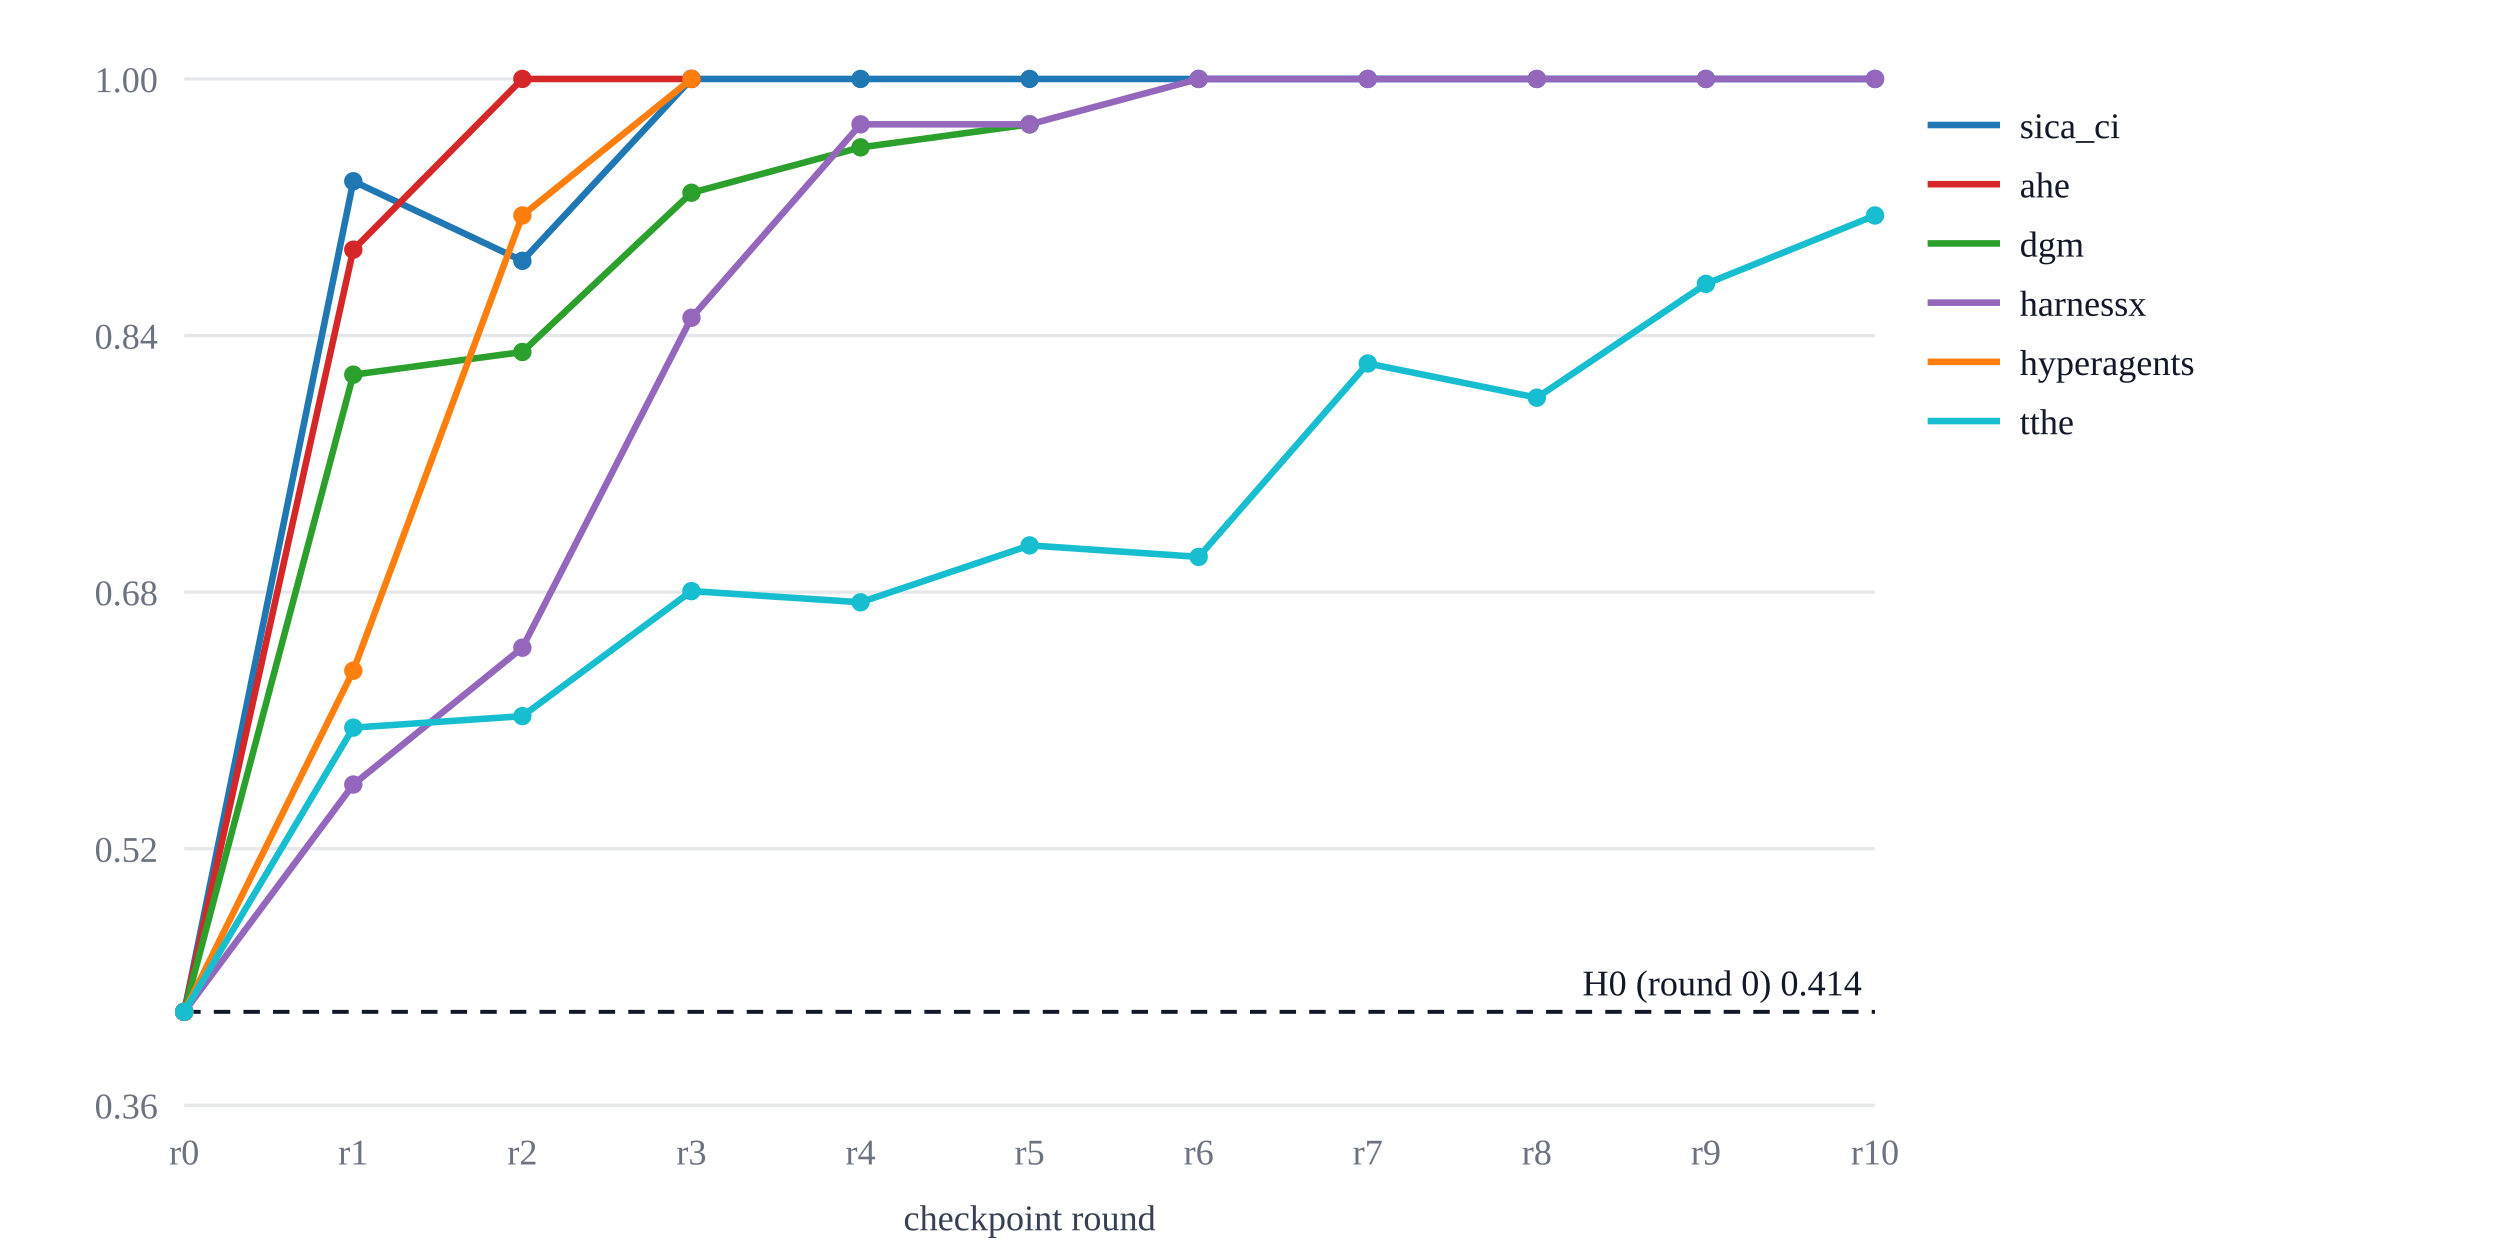
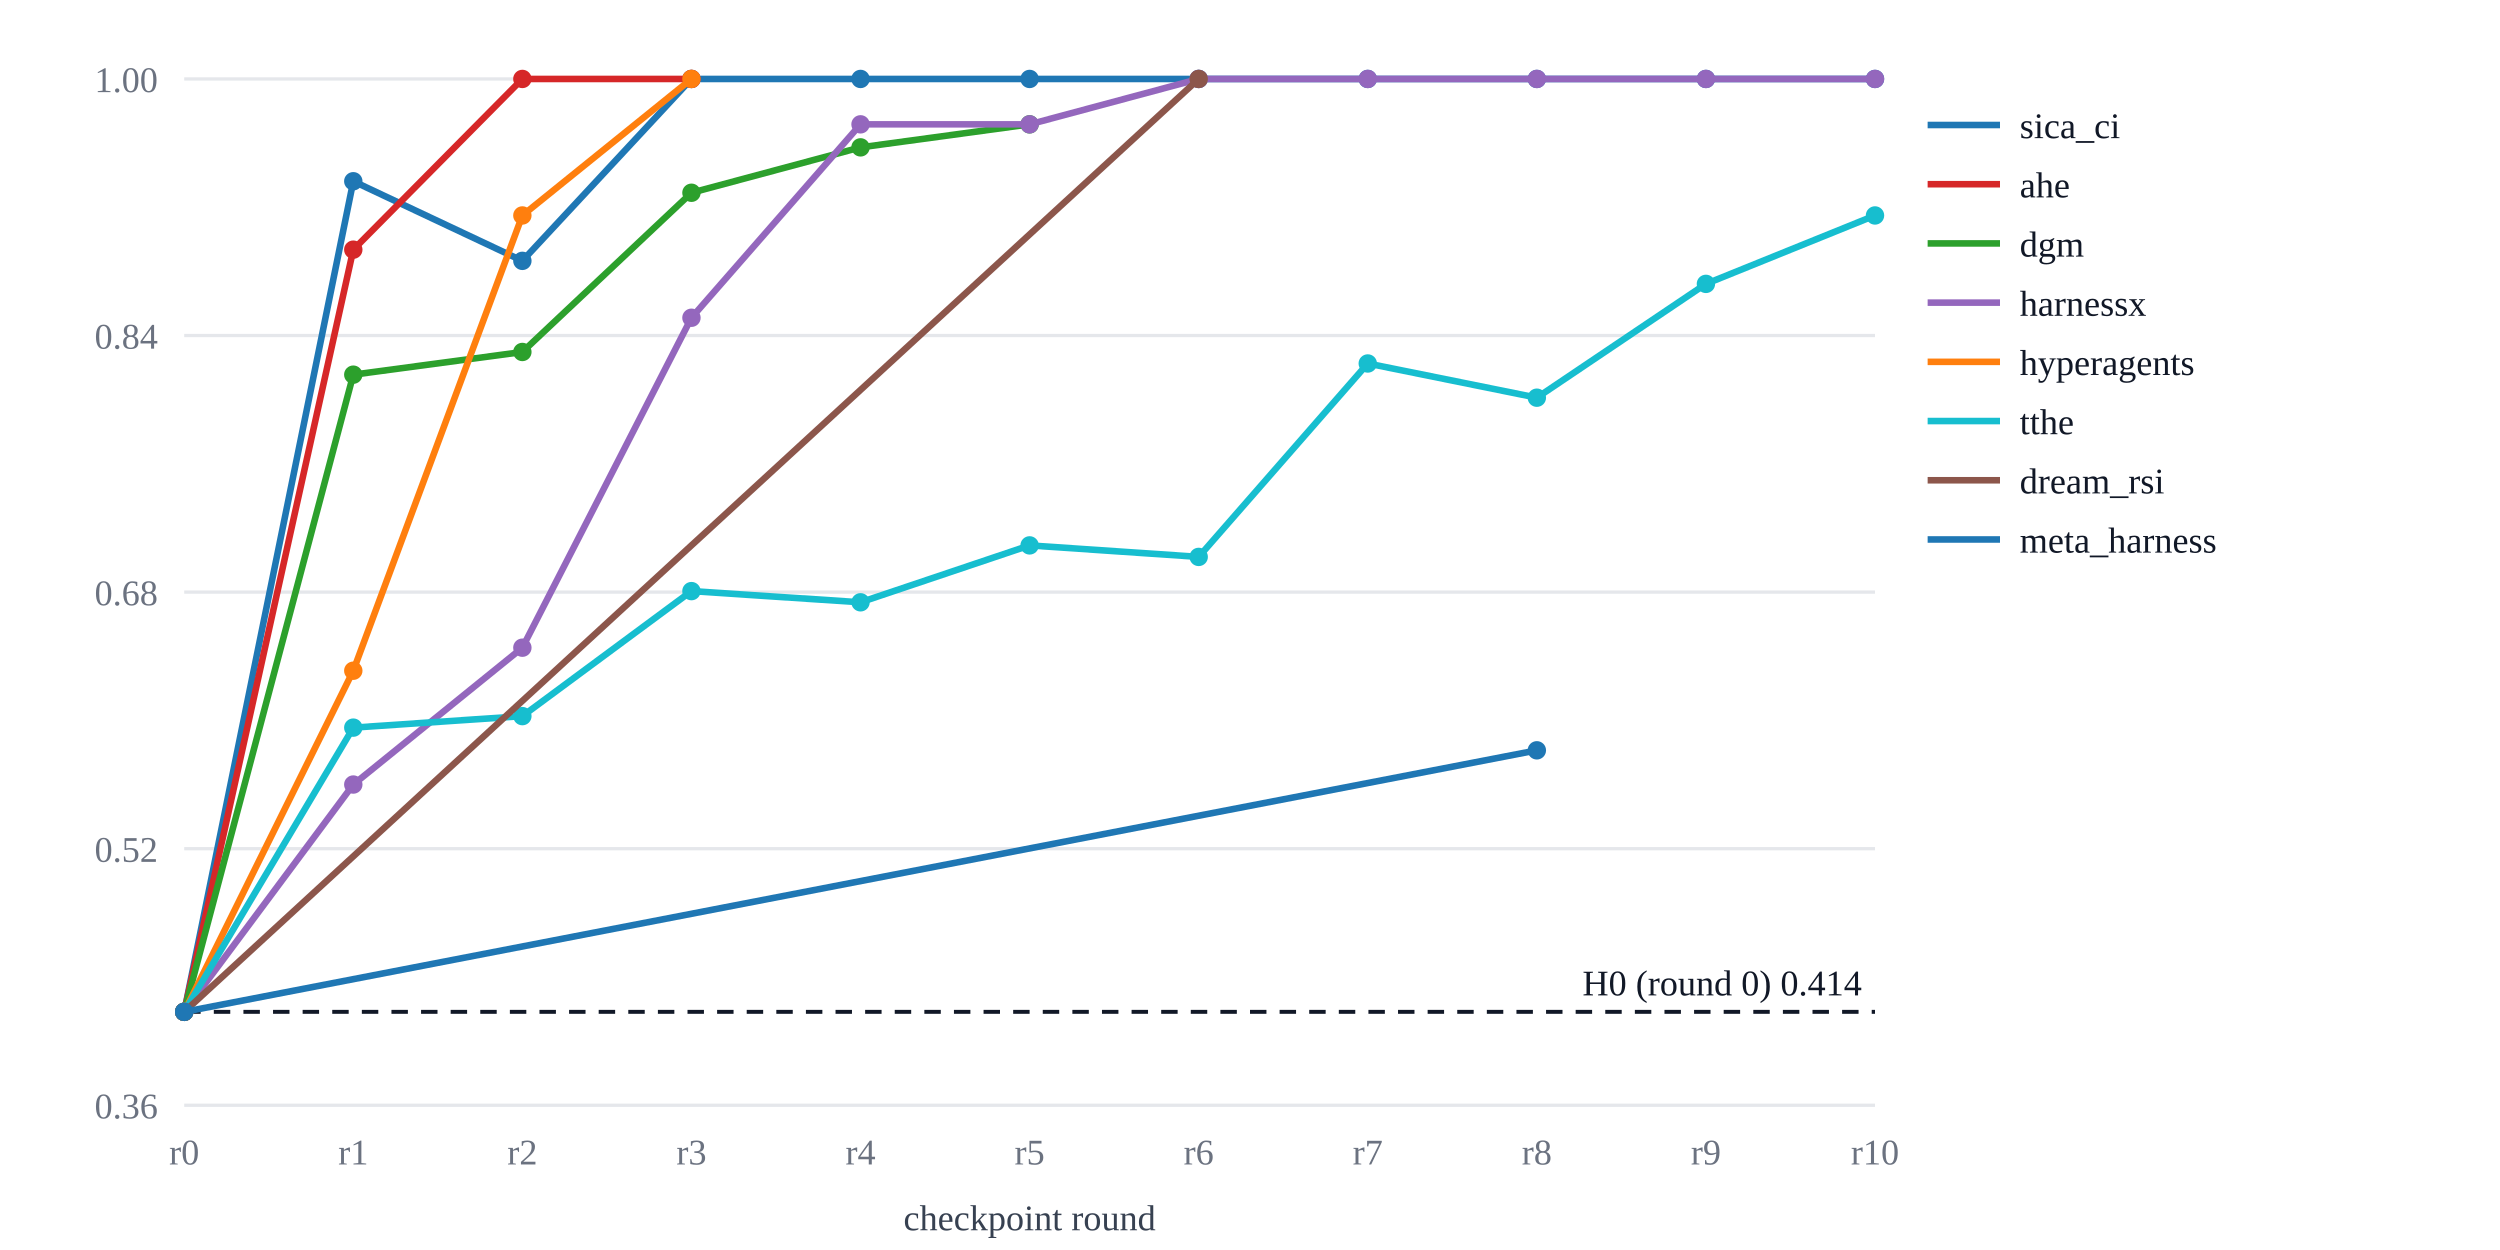
<svg xmlns="http://www.w3.org/2000/svg" width="760" height="380" viewBox="0 0 760 380" role="img" aria-label="Score by checkpoint round on valid_seen">
  <rect width="760" height="380" fill="#ffffff" />
  <line x1="56" y1="336.0" x2="570" y2="336.0" stroke="#e5e7eb" stroke-width="1" />
  <text x="48" y="340.0" font-size="11" fill="#6b7280" text-anchor="end">0.36</text>
  <line x1="56" y1="258.0" x2="570" y2="258.0" stroke="#e5e7eb" stroke-width="1" />
  <text x="48" y="262.0" font-size="11" fill="#6b7280" text-anchor="end">0.52</text>
  <line x1="56" y1="180.0" x2="570" y2="180.0" stroke="#e5e7eb" stroke-width="1" />
  <text x="48" y="184.0" font-size="11" fill="#6b7280" text-anchor="end">0.68</text>
  <line x1="56" y1="102.0" x2="570" y2="102.0" stroke="#e5e7eb" stroke-width="1" />
  <text x="48" y="106.0" font-size="11" fill="#6b7280" text-anchor="end">0.84</text>
  <line x1="56" y1="24.0" x2="570" y2="24.0" stroke="#e5e7eb" stroke-width="1" />
  <text x="48" y="28.0" font-size="11" fill="#6b7280" text-anchor="end">1.00</text>
  <text x="56.0" y="354" font-size="11" fill="#6b7280" text-anchor="middle">r0</text>
  <text x="107.4" y="354" font-size="11" fill="#6b7280" text-anchor="middle">r1</text>
  <text x="158.8" y="354" font-size="11" fill="#6b7280" text-anchor="middle">r2</text>
  <text x="210.2" y="354" font-size="11" fill="#6b7280" text-anchor="middle">r3</text>
  <text x="261.6" y="354" font-size="11" fill="#6b7280" text-anchor="middle">r4</text>
  <text x="313.0" y="354" font-size="11" fill="#6b7280" text-anchor="middle">r5</text>
  <text x="364.4" y="354" font-size="11" fill="#6b7280" text-anchor="middle">r6</text>
  <text x="415.8" y="354" font-size="11" fill="#6b7280" text-anchor="middle">r7</text>
  <text x="467.2" y="354" font-size="11" fill="#6b7280" text-anchor="middle">r8</text>
  <text x="518.6" y="354" font-size="11" fill="#6b7280" text-anchor="middle">r9</text>
  <text x="570.0" y="354" font-size="11" fill="#6b7280" text-anchor="middle">r10</text>
  <line x1="56" y1="307.6" x2="570" y2="307.6" stroke="#111827" stroke-width="1.2" stroke-dasharray="5 4" />
  <text x="566" y="302.6" font-size="11" fill="#111827" text-anchor="end">H0 (round 0) 0.414</text>
  <g data-method-line="sica_ci">
    <path d="M56.0,307.6 L107.4,55.1 L158.8,79.3 L210.2,24.0 L261.6,24.0 L313.0,24.0 L364.4,24.0 L415.8,24.0 L467.2,24.0 L518.6,24.0 L570.0,24.0" fill="none" stroke="#1f77b4" stroke-width="2" />
    <circle cx="56.0" cy="307.6" r="2.8" fill="#1f77b4" />
    <circle cx="107.4" cy="55.1" r="2.8" fill="#1f77b4" />
    <circle cx="158.8" cy="79.3" r="2.8" fill="#1f77b4" />
    <circle cx="210.2" cy="24.0" r="2.8" fill="#1f77b4" />
    <circle cx="261.6" cy="24.0" r="2.8" fill="#1f77b4" />
    <circle cx="313.0" cy="24.0" r="2.8" fill="#1f77b4" />
    <circle cx="364.4" cy="24.0" r="2.8" fill="#1f77b4" />
    <circle cx="415.8" cy="24.0" r="2.8" fill="#1f77b4" />
    <circle cx="467.2" cy="24.0" r="2.8" fill="#1f77b4" />
    <circle cx="518.6" cy="24.0" r="2.8" fill="#1f77b4" />
    <circle cx="570.0" cy="24.0" r="2.8" fill="#1f77b4" />
    <line x1="586" y1="38" x2="608" y2="38" stroke="#1f77b4" stroke-width="2" />
    <text x="614" y="42" font-size="11" fill="#111827">sica_ci</text>
  </g>
  <g data-method-line="ahe">
    <path d="M56.0,307.6 L107.4,75.9 L158.8,24.0 L210.2,24.0" fill="none" stroke="#d62728" stroke-width="2" />
    <circle cx="56.0" cy="307.6" r="2.8" fill="#d62728" />
    <circle cx="107.4" cy="75.9" r="2.8" fill="#d62728" />
    <circle cx="158.8" cy="24.0" r="2.8" fill="#d62728" />
    <circle cx="210.2" cy="24.0" r="2.8" fill="#d62728" />
    <line x1="586" y1="56" x2="608" y2="56" stroke="#d62728" stroke-width="2" />
    <text x="614" y="60" font-size="11" fill="#111827">ahe</text>
  </g>
  <g data-method-line="dgm">
    <path d="M56.0,307.6 L107.4,113.9 L158.8,107.0 L210.2,58.6 L261.6,44.8 L313.0,37.8" fill="none" stroke="#2ca02c" stroke-width="2" />
    <circle cx="56.0" cy="307.6" r="2.8" fill="#2ca02c" />
    <circle cx="107.4" cy="113.9" r="2.8" fill="#2ca02c" />
    <circle cx="158.8" cy="107.0" r="2.8" fill="#2ca02c" />
    <circle cx="210.2" cy="58.6" r="2.8" fill="#2ca02c" />
    <circle cx="261.6" cy="44.8" r="2.8" fill="#2ca02c" />
    <circle cx="313.0" cy="37.8" r="2.8" fill="#2ca02c" />
    <line x1="586" y1="74" x2="608" y2="74" stroke="#2ca02c" stroke-width="2" />
    <text x="614" y="78" font-size="11" fill="#111827">dgm</text>
  </g>
  <g data-method-line="harnessx">
    <path d="M56.0,307.6 L107.4,238.5 L158.8,196.9 L210.2,96.6 L261.6,37.8 L313.0,37.8 L364.4,24.0 L415.8,24.0 L467.2,24.0 L518.6,24.0 L570.0,24.0" fill="none" stroke="#9467bd" stroke-width="2" />
    <circle cx="56.0" cy="307.6" r="2.8" fill="#9467bd" />
    <circle cx="107.4" cy="238.5" r="2.8" fill="#9467bd" />
    <circle cx="158.8" cy="196.9" r="2.8" fill="#9467bd" />
    <circle cx="210.2" cy="96.6" r="2.8" fill="#9467bd" />
    <circle cx="261.6" cy="37.8" r="2.8" fill="#9467bd" />
    <circle cx="313.0" cy="37.8" r="2.8" fill="#9467bd" />
    <circle cx="364.4" cy="24.0" r="2.8" fill="#9467bd" />
    <circle cx="415.8" cy="24.0" r="2.8" fill="#9467bd" />
    <circle cx="467.2" cy="24.0" r="2.8" fill="#9467bd" />
    <circle cx="518.6" cy="24.0" r="2.8" fill="#9467bd" />
    <circle cx="570.0" cy="24.0" r="2.8" fill="#9467bd" />
    <line x1="586" y1="92" x2="608" y2="92" stroke="#9467bd" stroke-width="2" />
    <text x="614" y="96" font-size="11" fill="#111827">harnessx</text>
  </g>
  <g data-method-line="hyperagents">
    <path d="M56.0,307.6 L107.4,203.9 L158.8,65.5 L210.2,24.0" fill="none" stroke="#ff7f0e" stroke-width="2" />
    <circle cx="56.0" cy="307.6" r="2.8" fill="#ff7f0e" />
    <circle cx="107.4" cy="203.9" r="2.8" fill="#ff7f0e" />
    <circle cx="158.8" cy="65.5" r="2.8" fill="#ff7f0e" />
    <circle cx="210.2" cy="24.0" r="2.8" fill="#ff7f0e" />
    <line x1="586" y1="110" x2="608" y2="110" stroke="#ff7f0e" stroke-width="2" />
    <text x="614" y="114" font-size="11" fill="#111827">hyperagents</text>
  </g>
  <g data-method-line="tthe">
    <path d="M56.0,307.6 L107.4,221.2 L158.8,217.7 L210.2,179.7 L261.6,183.1 L313.0,165.8 L364.4,169.3 L415.8,110.5 L467.2,120.9 L518.6,86.3 L570.0,65.5" fill="none" stroke="#17becf" stroke-width="2" />
    <circle cx="56.0" cy="307.6" r="2.8" fill="#17becf" />
    <circle cx="107.4" cy="221.2" r="2.8" fill="#17becf" />
    <circle cx="158.8" cy="217.7" r="2.8" fill="#17becf" />
    <circle cx="210.2" cy="179.7" r="2.8" fill="#17becf" />
    <circle cx="261.6" cy="183.1" r="2.8" fill="#17becf" />
    <circle cx="313.0" cy="165.8" r="2.8" fill="#17becf" />
    <circle cx="364.4" cy="169.3" r="2.8" fill="#17becf" />
    <circle cx="415.8" cy="110.5" r="2.8" fill="#17becf" />
    <circle cx="467.2" cy="120.9" r="2.8" fill="#17becf" />
    <circle cx="518.6" cy="86.3" r="2.8" fill="#17becf" />
    <circle cx="570.0" cy="65.5" r="2.8" fill="#17becf" />
    <line x1="586" y1="128" x2="608" y2="128" stroke="#17becf" stroke-width="2" />
    <text x="614" y="132" font-size="11" fill="#111827">tthe</text>
  </g>
+   <g data-method-line="dream_rsi">
+     <path d="M56.0,307.6 L364.4,24.0" fill="none" stroke="#8c564b" stroke-width="2" />
+     <circle cx="56.0" cy="307.6" r="2.8" fill="#8c564b" />
+     <circle cx="364.4" cy="24.0" r="2.8" fill="#8c564b" />
+     <line x1="586" y1="146" x2="608" y2="146" stroke="#8c564b" stroke-width="2" />
+     <text x="614" y="150" font-size="11" fill="#111827">dream_rsi</text>
+   </g>
+   <g data-method-line="meta_harness">
+     <path d="M56.0,307.6 L467.2,228.1" fill="none" stroke="#1f77b4" stroke-width="2" />
+     <circle cx="56.0" cy="307.6" r="2.8" fill="#1f77b4" />
+     <circle cx="467.2" cy="228.1" r="2.8" fill="#1f77b4" />
+     <line x1="586" y1="164" x2="608" y2="164" stroke="#1f77b4" stroke-width="2" />
+     <text x="614" y="168" font-size="11" fill="#111827">meta_harness</text>
+   </g>
  <text x="313" y="374" font-size="11" fill="#374151" text-anchor="middle">checkpoint round</text>
</svg>
